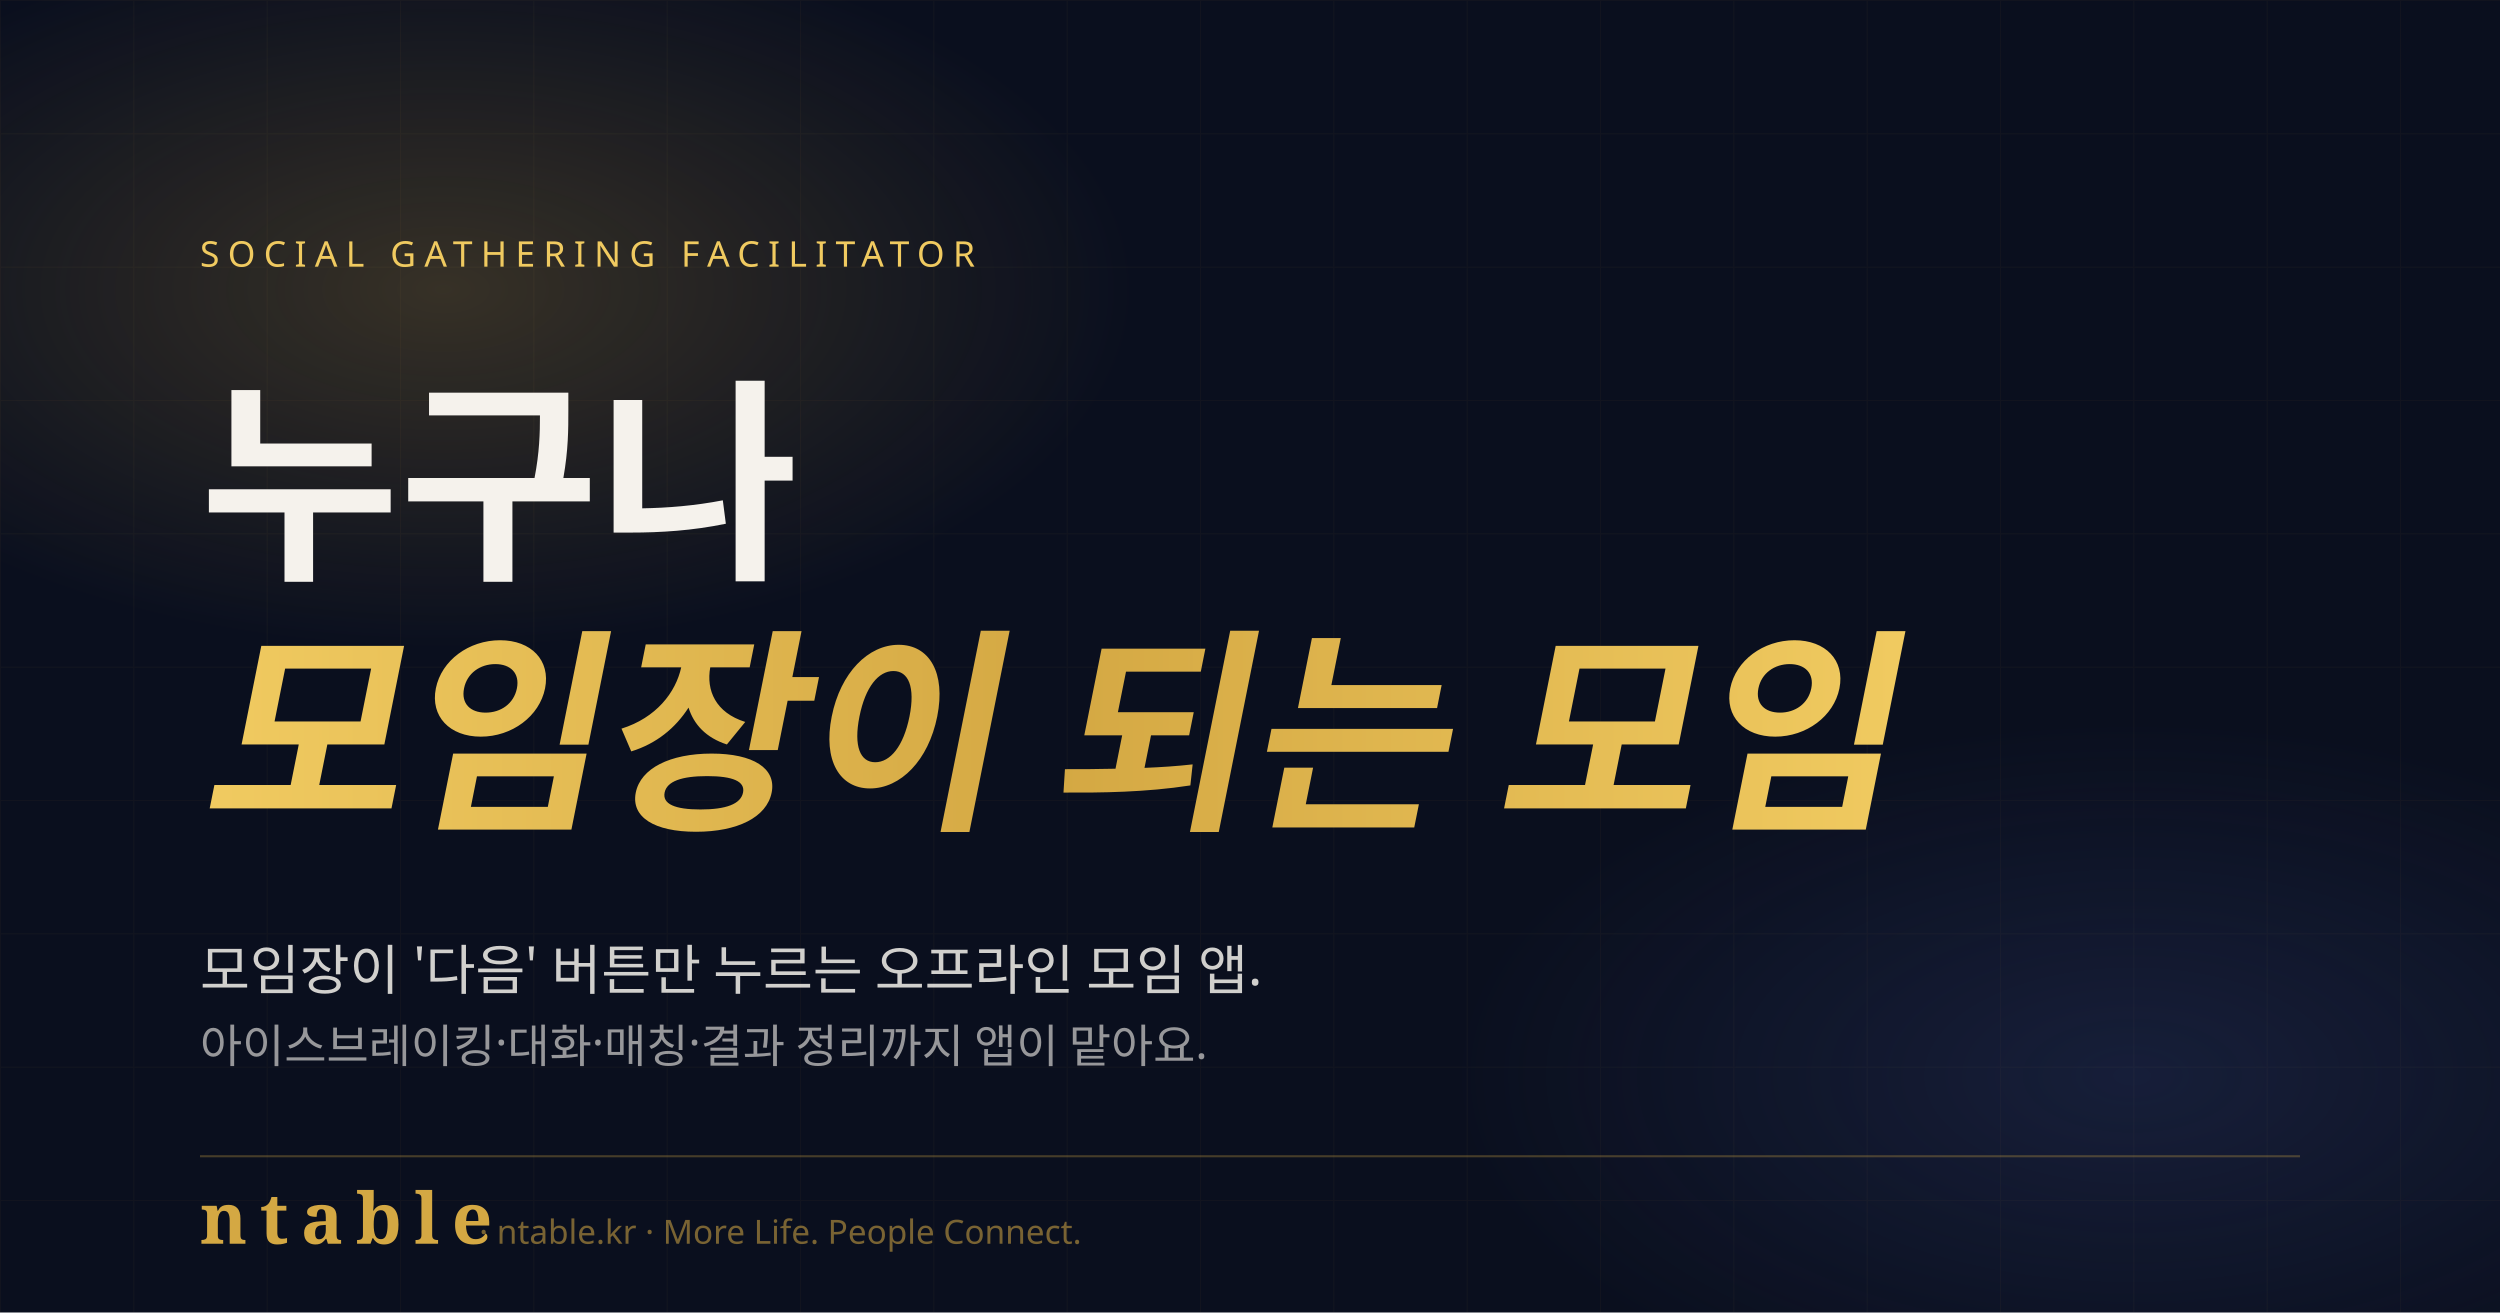
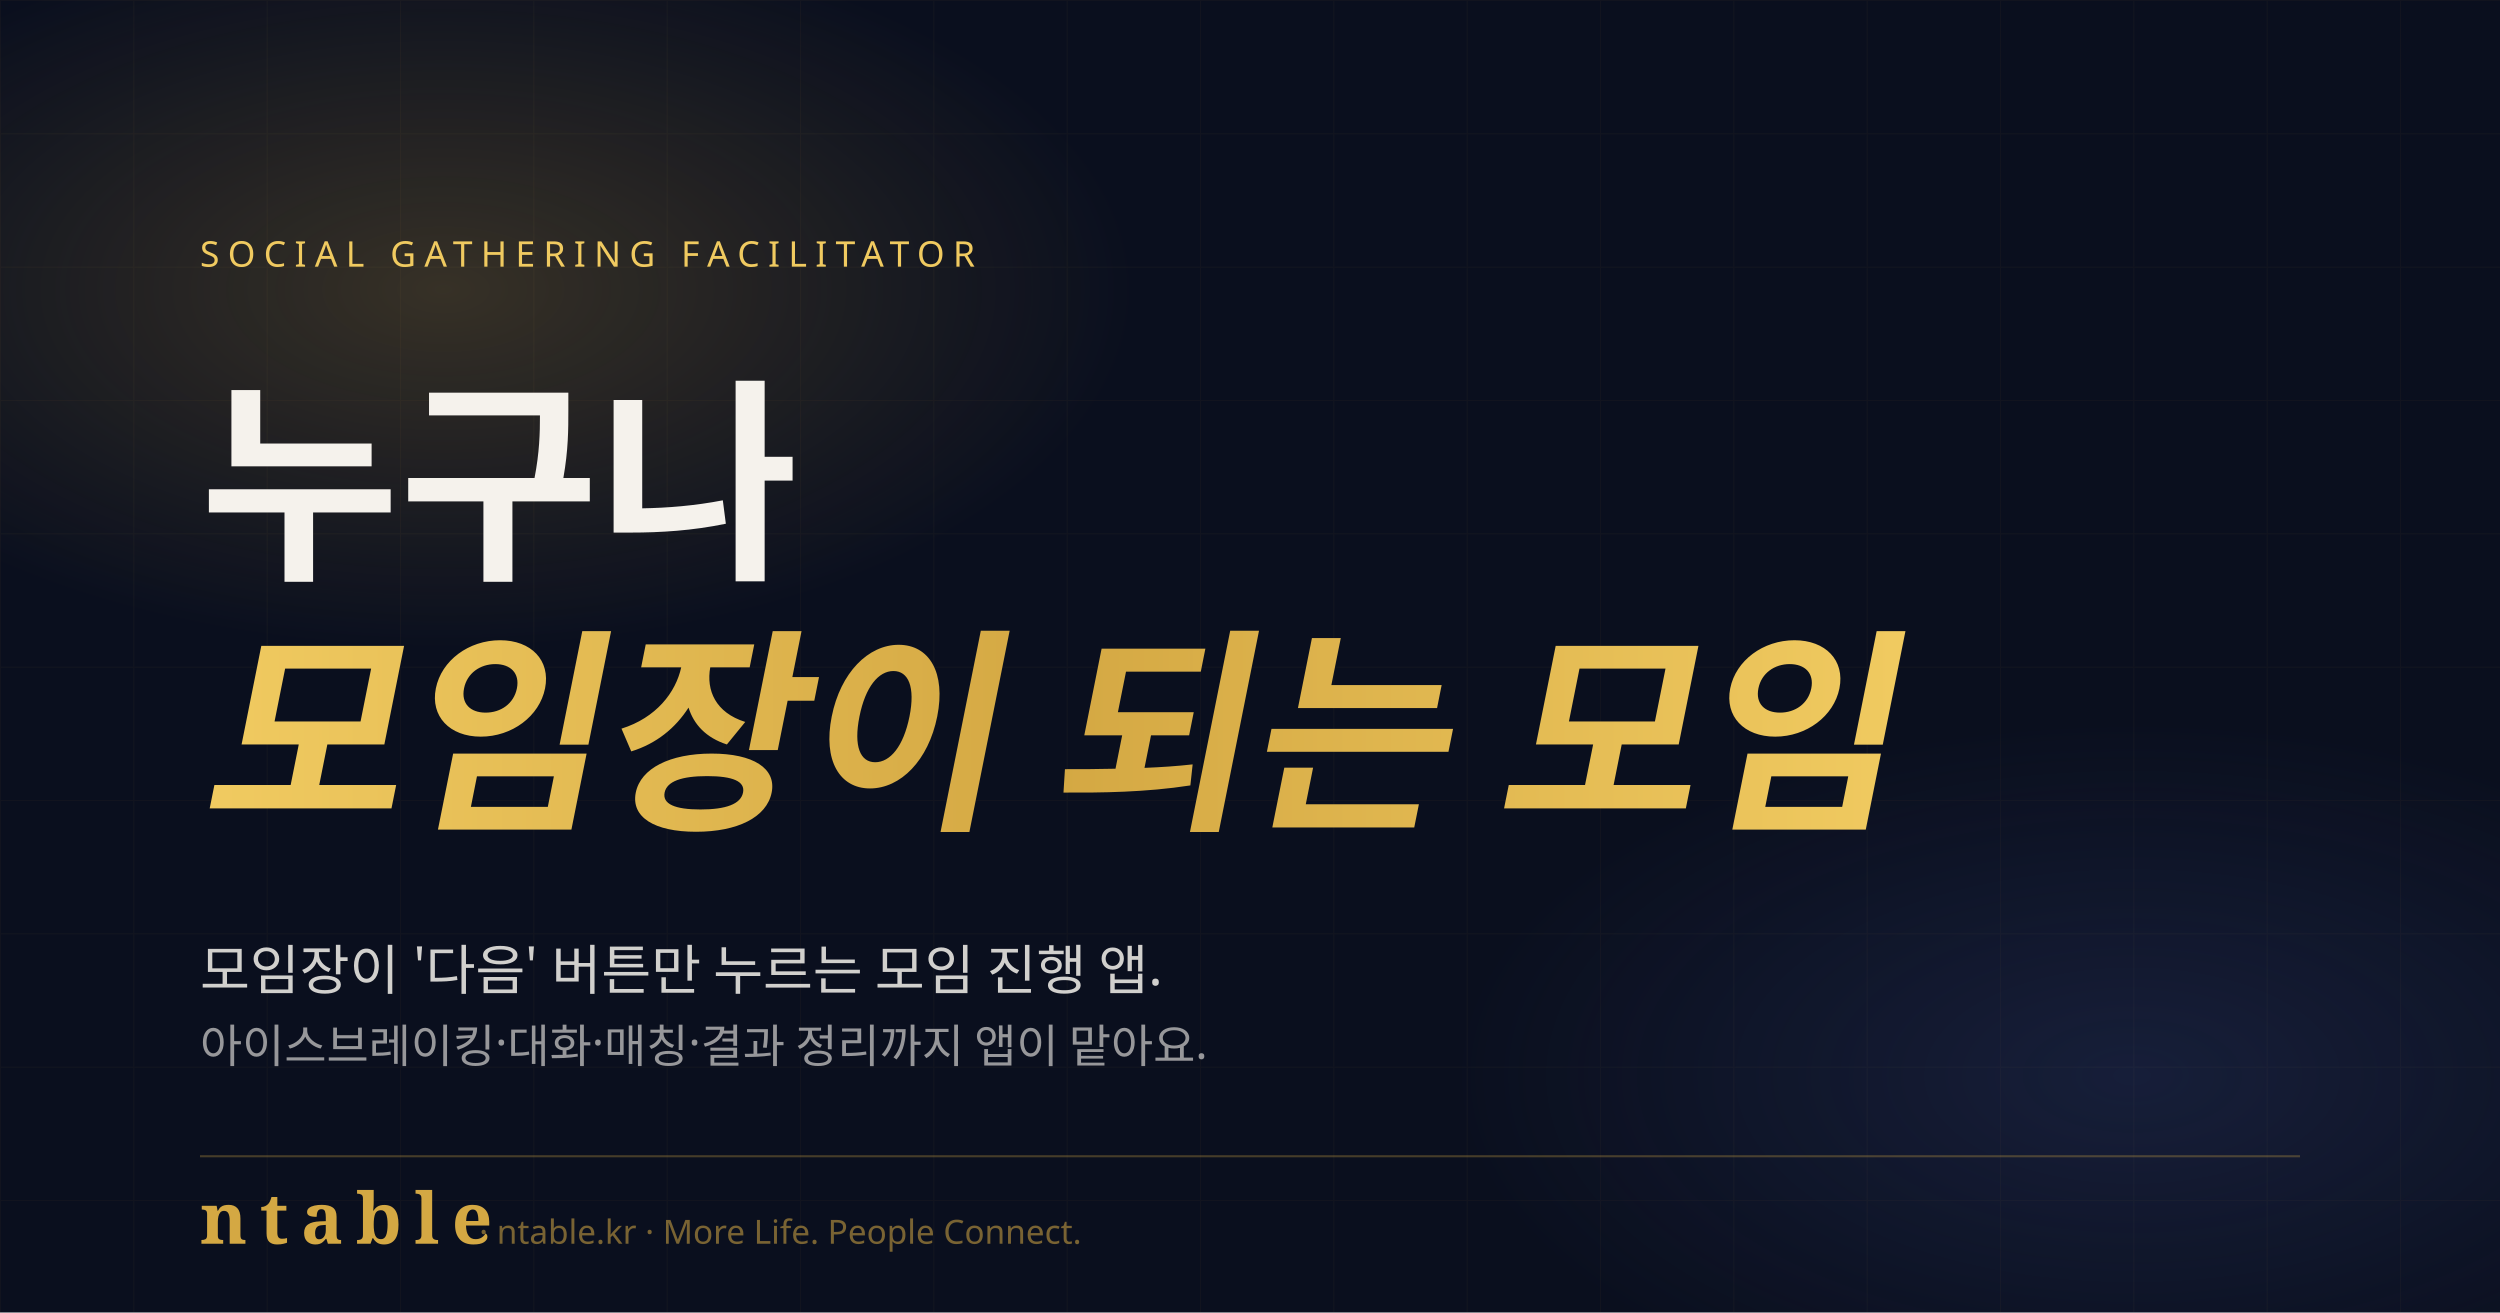
<svg xmlns="http://www.w3.org/2000/svg" viewBox="0 0 1200 630" width="1200" height="630">
  <defs>
    <radialGradient id="orb1" cx="18%" cy="22%" r="50%">
      <stop offset="0%" stop-color="#d4a843" stop-opacity="0.22" />
      <stop offset="55%" stop-color="#d4a843" stop-opacity="0" />
    </radialGradient>
    <radialGradient id="orb2" cx="85%" cy="82%" r="45%">
      <stop offset="0%" stop-color="#5064b4" stop-opacity="0.18" />
      <stop offset="60%" stop-color="#5064b4" stop-opacity="0" />
    </radialGradient>
    <linearGradient id="shimmer" x1="0" y1="0" x2="1" y2="0">
      <stop offset="0%" stop-color="#f0ca60" />
      <stop offset="50%" stop-color="#d4a843" />
      <stop offset="100%" stop-color="#f0ca60" />
    </linearGradient>
    <pattern id="grid" x="0" y="0" width="64" height="64" patternUnits="userSpaceOnUse">
      <path d="M 64 0 L 0 0 0 64" fill="none" stroke="#d4a843" stroke-opacity="0.04" />
    </pattern>
  </defs>
  <rect width="1200" height="630" fill="#0a0f1e" />
  <rect width="1200" height="630" fill="url(#grid)" />
  <rect width="1200" height="630" fill="url(#orb1)" />
  <rect width="1200" height="630" fill="url(#orb2)" />
  <g font-family="'DM Sans', sans-serif">
    <text x="96" y="128" font-size="17" font-weight="500" letter-spacing="4" fill="#f0ca60">SOCIAL GATHERING FACILITATOR</text>
  </g>
  <g font-family="'Cormorant Garamond', 'Noto Serif KR', serif" font-weight="700">
    <text x="96" y="270" font-size="104" fill="#f5f2ec">누구나</text>
    <text x="96" y="390" font-size="104" font-style="italic" fill="url(#shimmer)">모임장이 되는 모임</text>
  </g>
  <g font-family="'DM Sans', 'Noto Sans KR', sans-serif">
-     <text x="96" y="475" font-size="26" fill="#f5f2ec" opacity="0.85">모임장이 '다음' 버튼만 누르는 오프라인 모임 앱.</text>
+     <text x="96" y="475" font-size="26" fill="#f5f2ec" opacity="0.85">모임장이 '다음' 버튼만 누르는 모임 진행 앱.</text>
    <text x="96" y="510" font-size="22" fill="#f5f2ec" opacity="0.6">아이스브레이킹·대화·매칭·결과 정리까지 앱이 맡아요.</text>
  </g>
  <line x1="96" y1="555" x2="1104" y2="555" stroke="#d4a843" stroke-opacity="0.3" />
  <g>
    <text x="96" y="597" font-family="'Cormorant Garamond', serif" font-size="34" font-weight="600" fill="#d4a843" letter-spacing="6">ntable</text>
    <text x="230" y="597" font-family="'DM Sans', sans-serif" font-size="16" fill="#d4a843" opacity="0.55">· ntable.kr · More Life. People Connect.</text>
  </g>
</svg>
